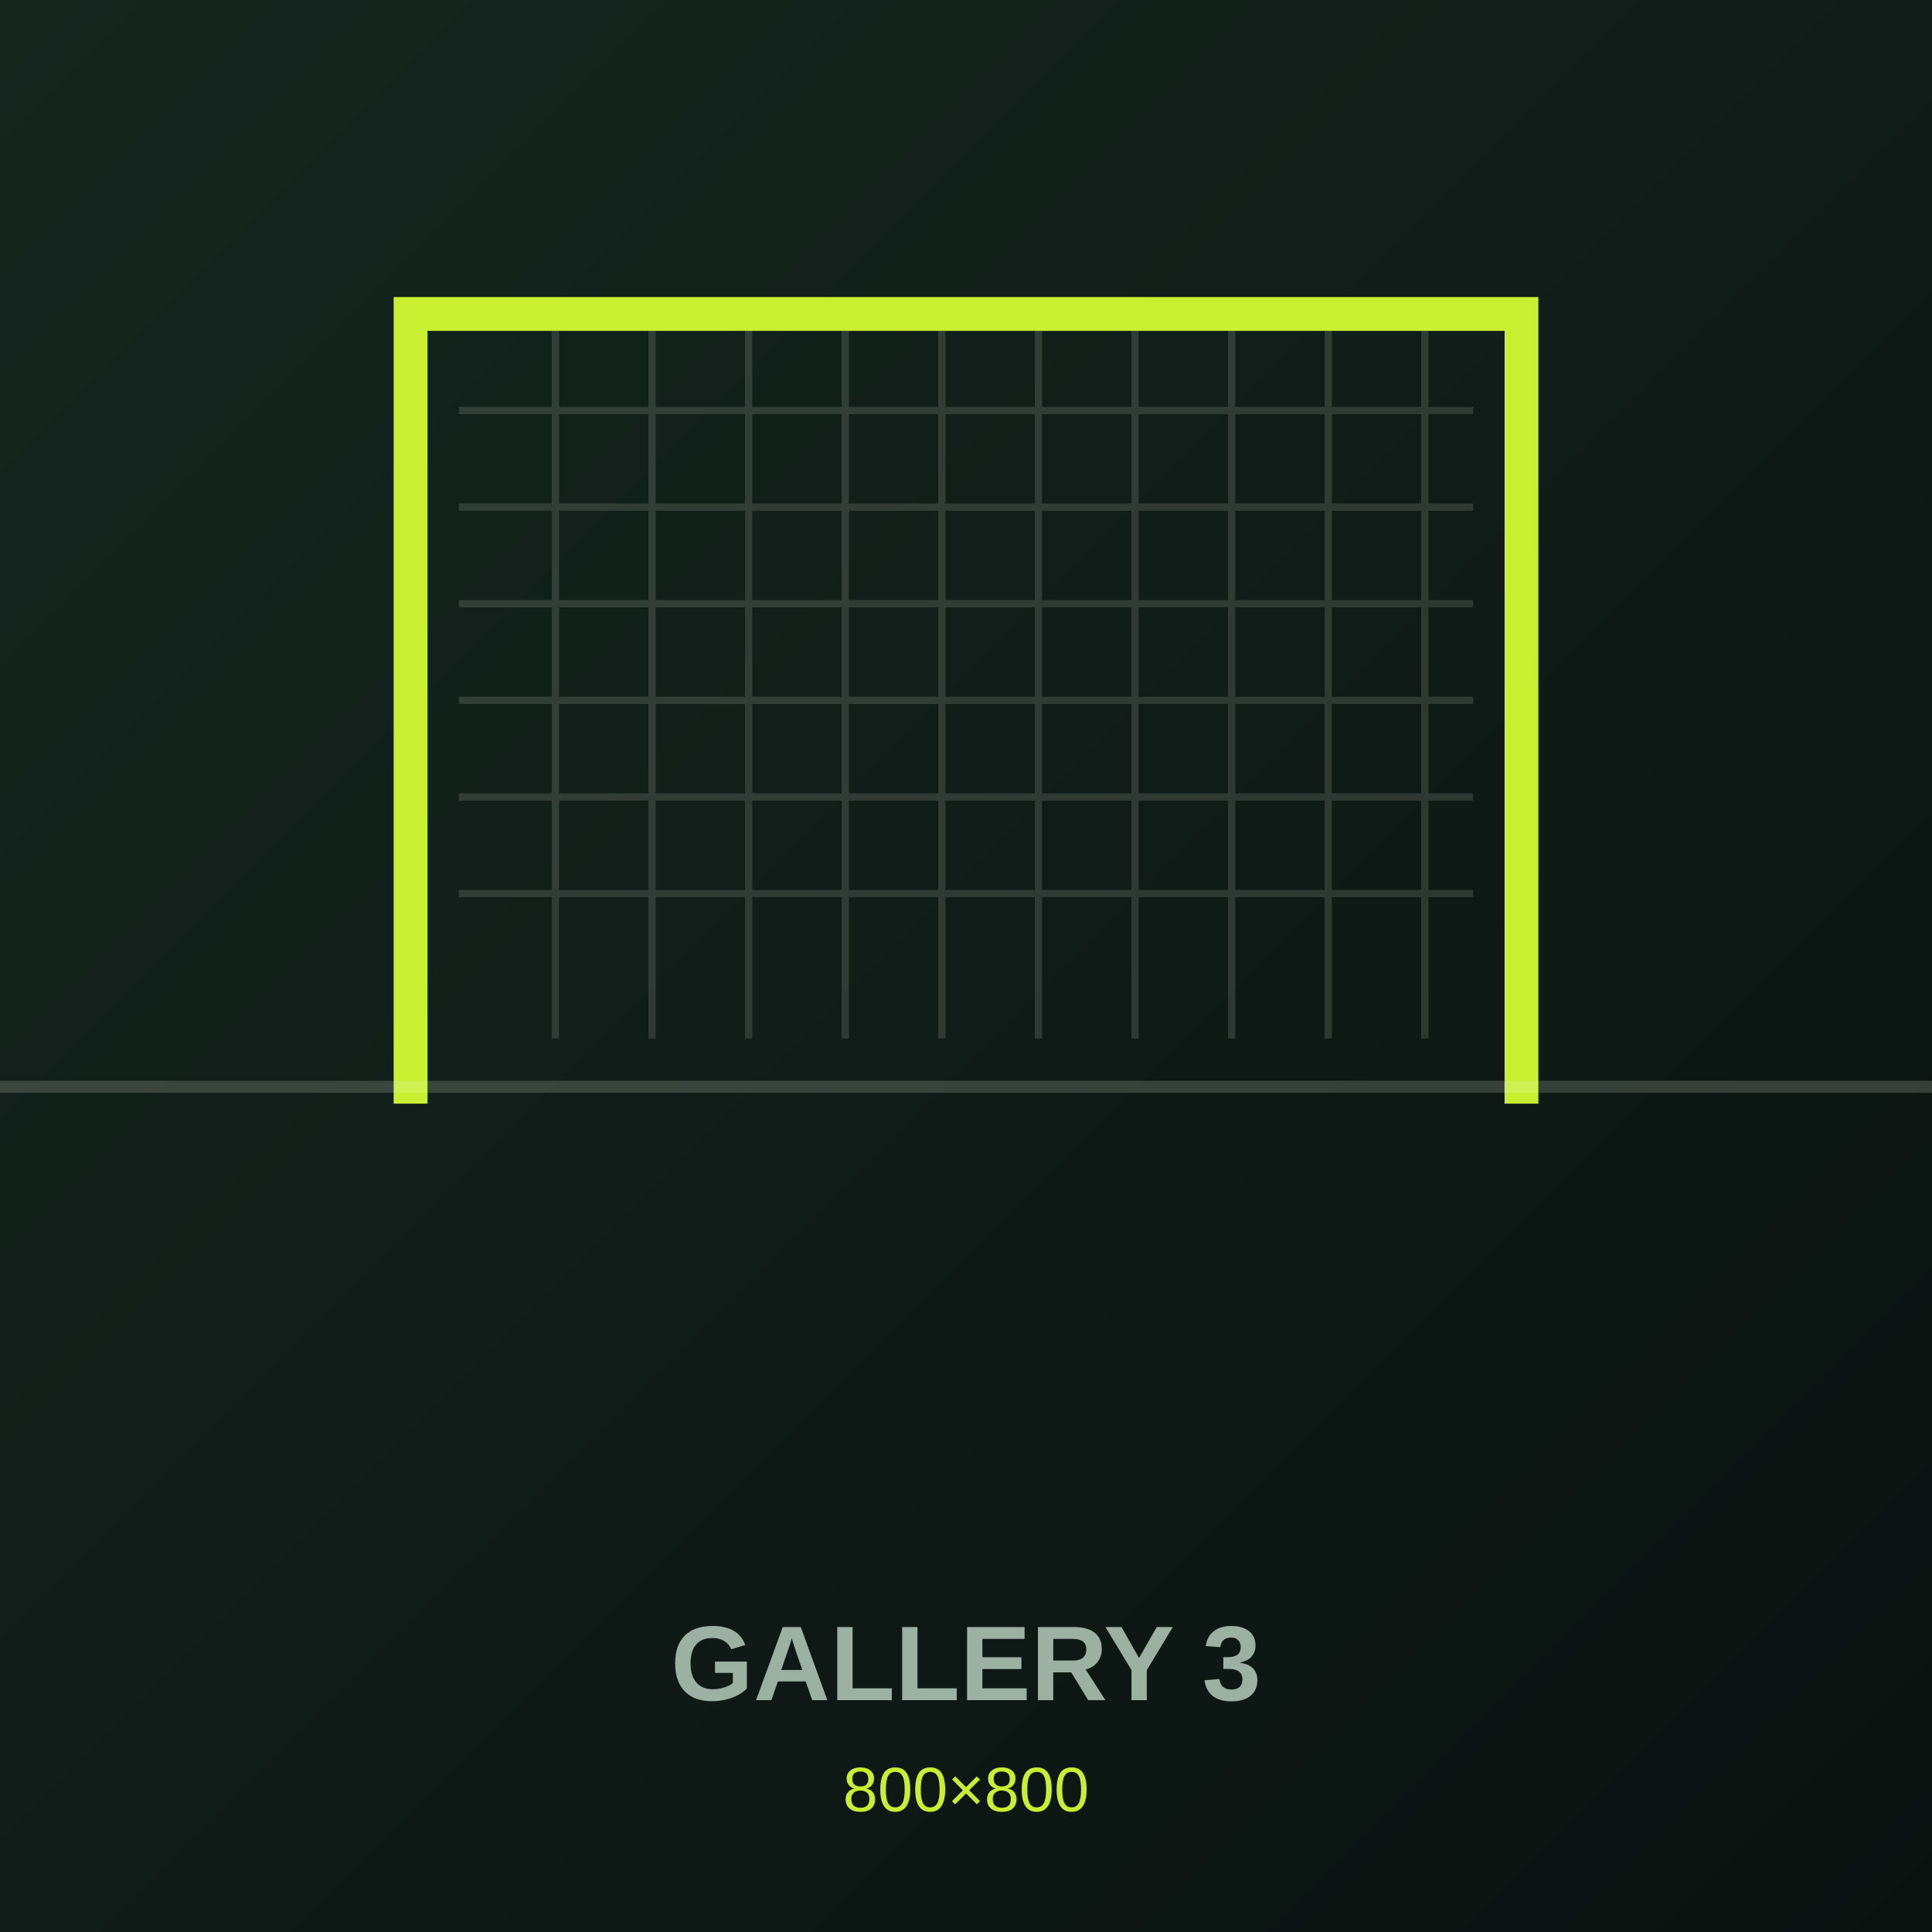
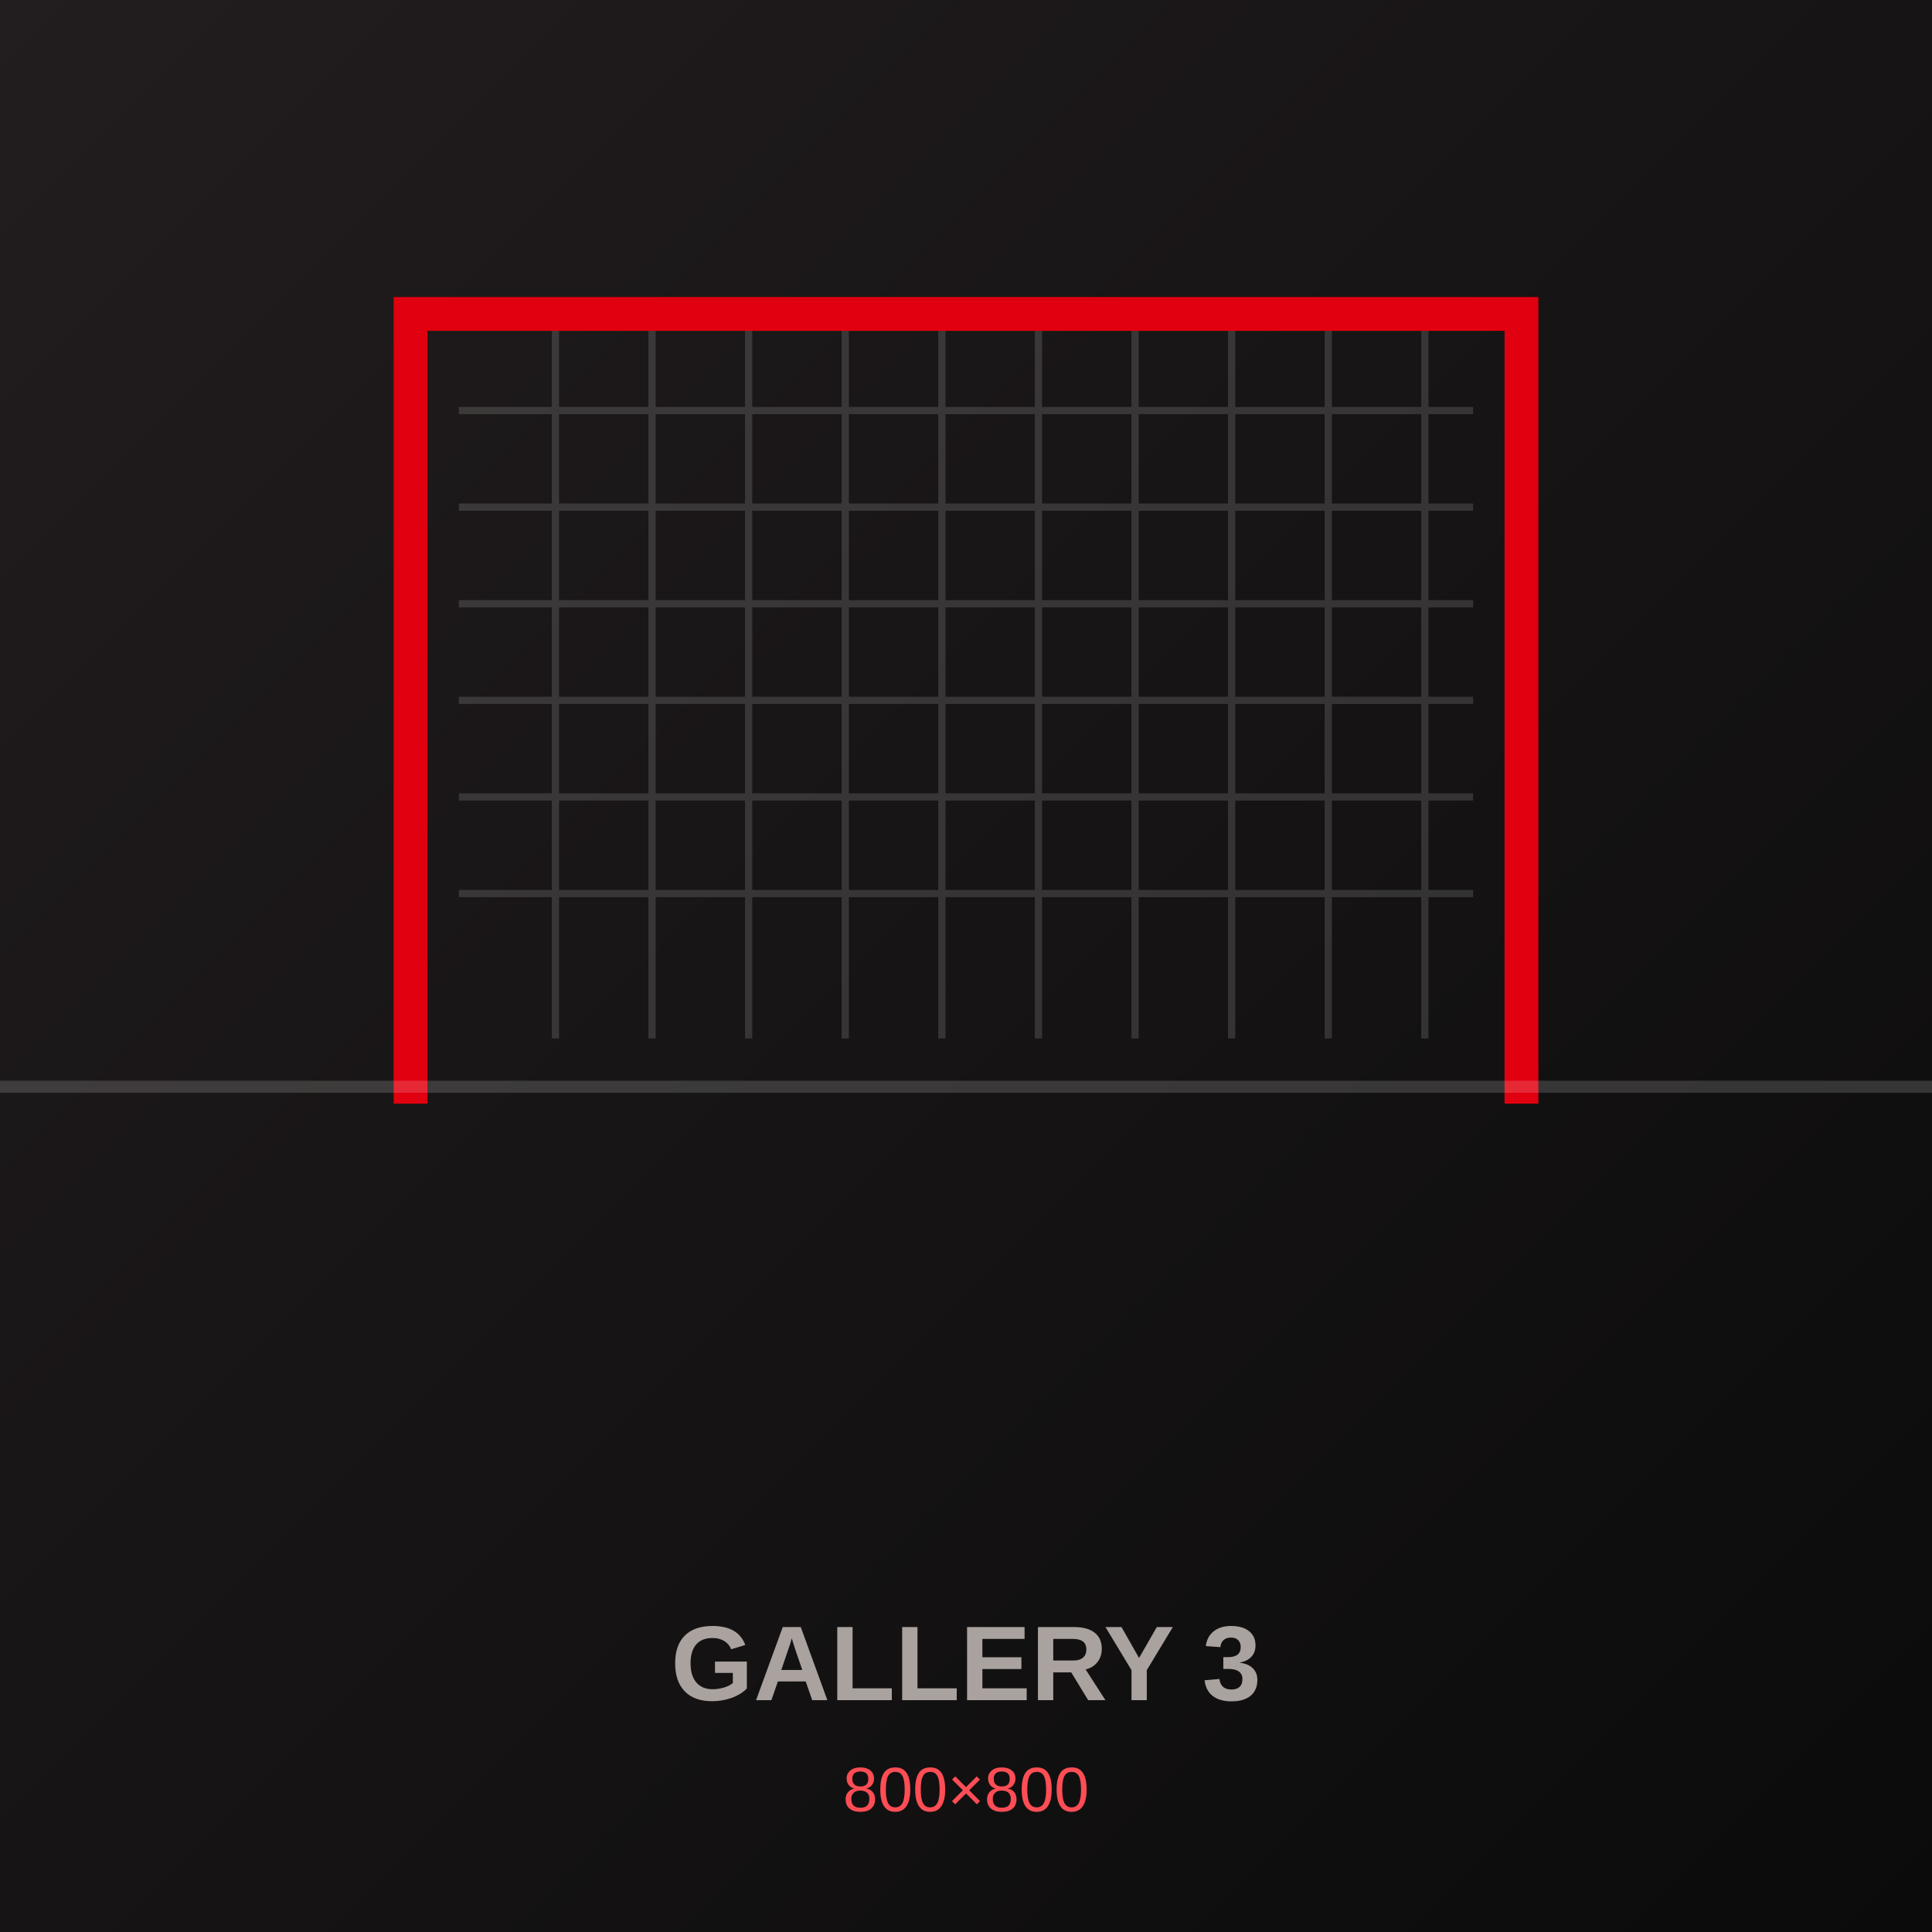
<svg xmlns="http://www.w3.org/2000/svg" viewBox="0 0 800 800" width="800" height="800" role="img" aria-label="GALLERY 3 (placeholder)">
  <defs>
    <linearGradient id="g" x1="0" y1="0" x2="1" y2="1">
-       <stop offset="0" stop-color="#16261f" />
-       <stop offset="1" stop-color="#0a1210" />
+       <stop offset="0" stop-color="#221d1e" />
+       <stop offset="1" stop-color="#0b0b0c" />
    </linearGradient>
  </defs>
  <rect width="800" height="800" fill="url(#g)" />
-   <g fill="none" stroke="#eef4e6" stroke-opacity=".14" stroke-width="3">
+   <g fill="none" stroke="#ffffff" stroke-opacity=".14" stroke-width="3">
    <path d="M190 170H610M190 210H610M190 250H610M190 290H610M190 330H610M190 370H610M230 130V430M270 130V430M310 130V430M350 130V430M390 130V430M430 130V430M470 130V430M510 130V430M550 130V430M590 130V430" />
  </g>
-   <path d="M170 450V130H630V450" fill="none" stroke="#c8f031" stroke-width="14" stroke-linecap="square" />
-   <path d="M0 450H800" stroke="#eef4e6" stroke-opacity=".18" stroke-width="5" />
-   <text x="50%" y="88%" fill="#9db0a4" font-family="Arial,sans-serif" font-size="44" font-weight="700" text-anchor="middle">GALLERY 3</text>
-   <text x="50%" y="88%" dy="46" fill="#c8f031" font-family="Arial,sans-serif" font-size="26" text-anchor="middle">800×800</text>
+   <path d="M170 450V130H630V450" fill="none" stroke="#e1000f" stroke-width="14" stroke-linecap="square" />
+   <path d="M0 450H800" stroke="#ffffff" stroke-opacity=".16" stroke-width="5" />
+   <text x="50%" y="88%" fill="#aaa29e" font-family="Arial,sans-serif" font-size="44" font-weight="700" text-anchor="middle">GALLERY 3</text>
+   <text x="50%" y="88%" dy="46" fill="#ff4d55" font-family="Arial,sans-serif" font-size="26" text-anchor="middle">800×800</text>
</svg>
